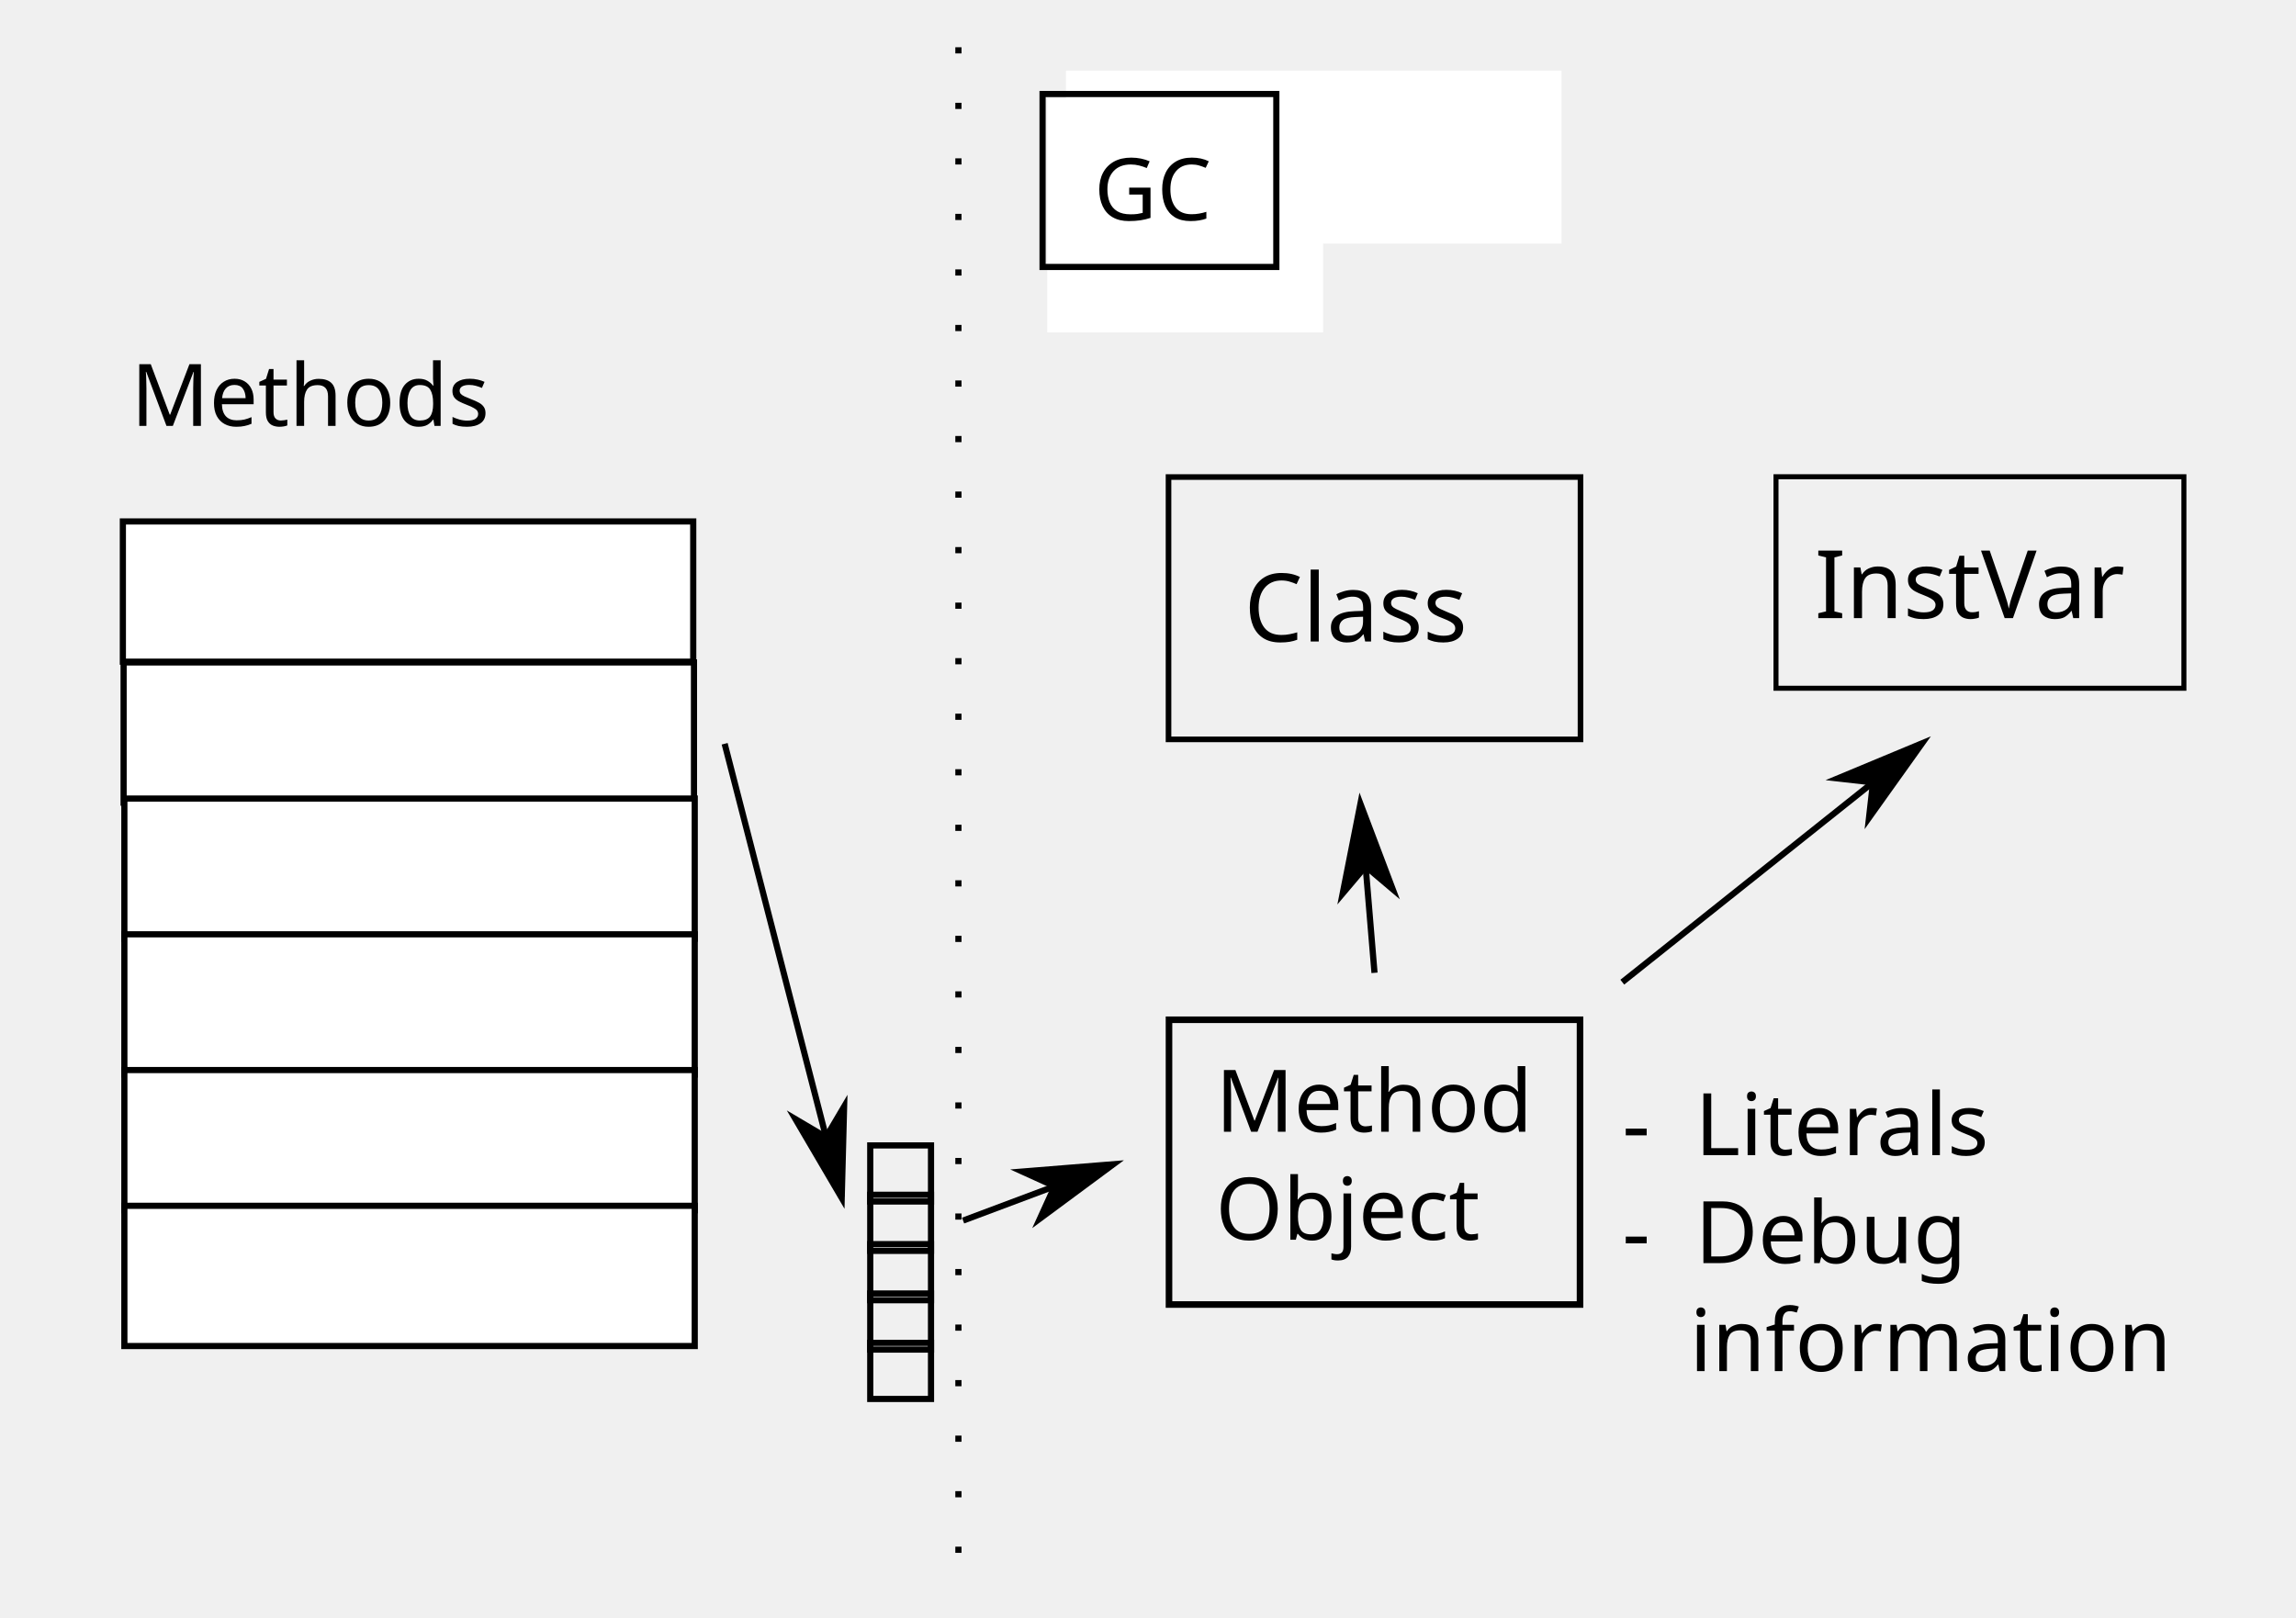
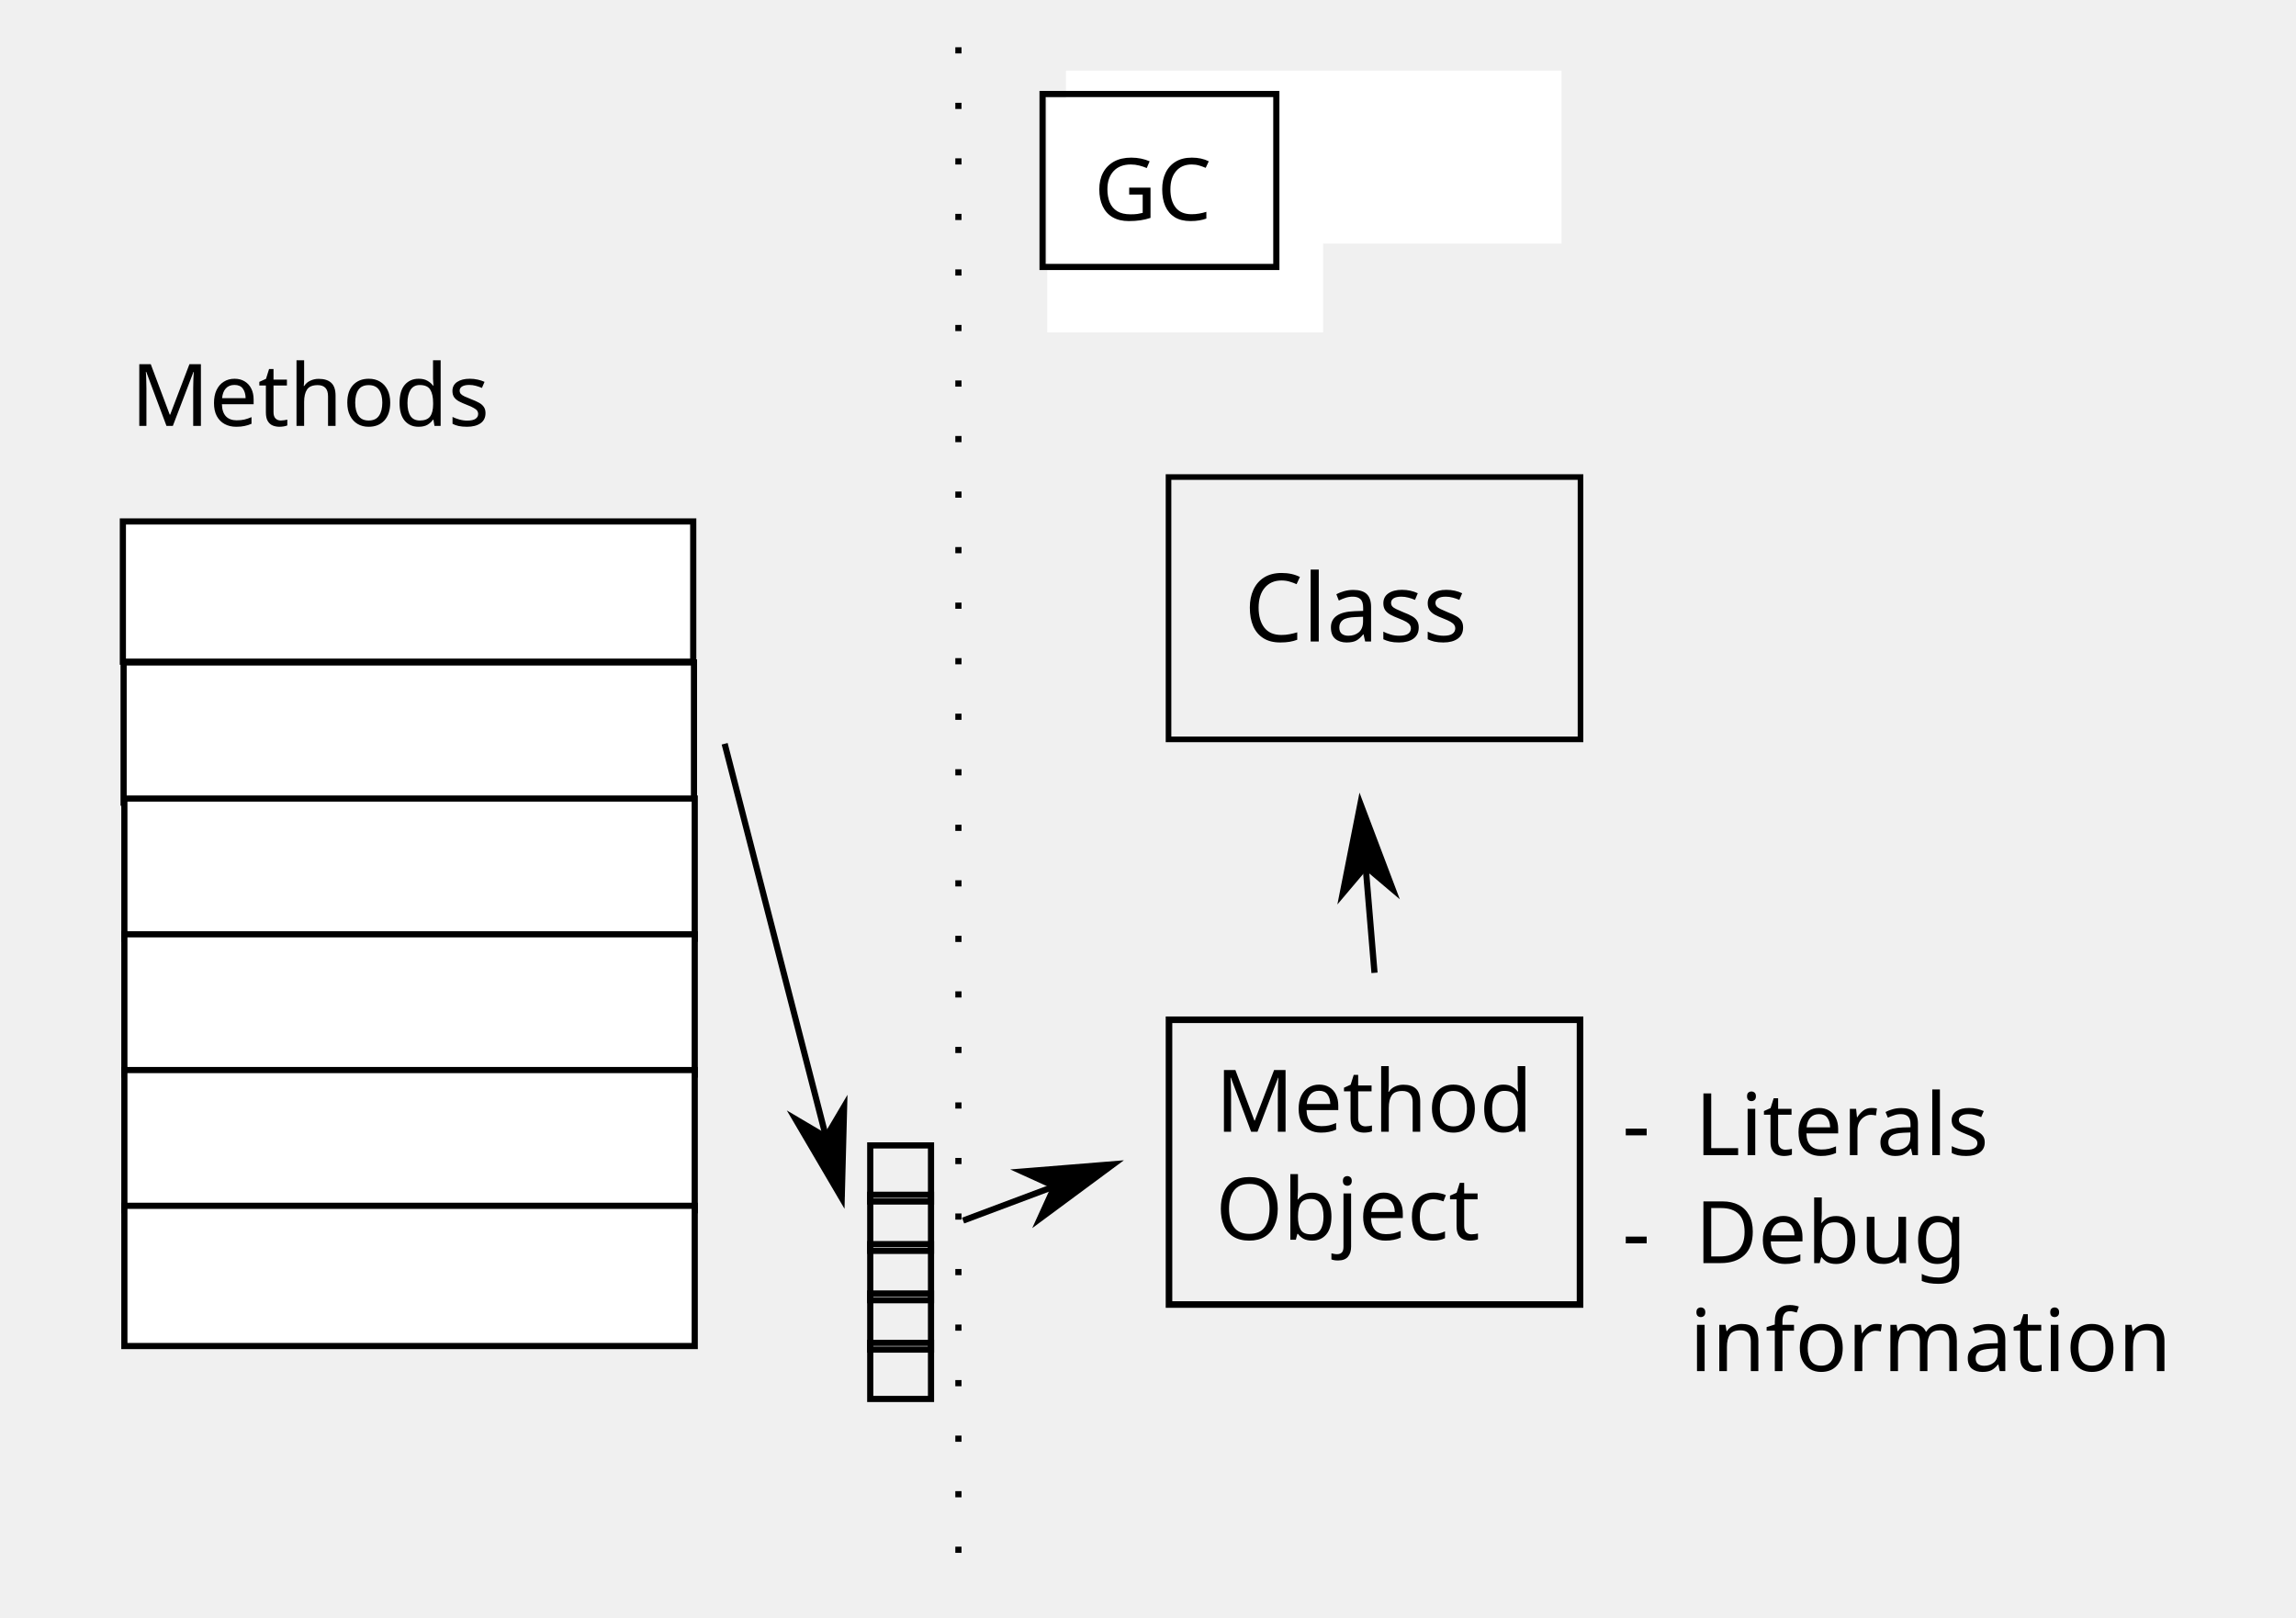
<svg xmlns="http://www.w3.org/2000/svg" width="372.047" height="262.205" id="svg2" version="1.1">
  <defs id="defs4">
    <marker orient="auto" refY="0.0" refX="0.0" id="Arrow1Lend" style="overflow:visible;">
      <path id="path3942" d="M 0.0,0.0 L 5.0,-5.0 L -12.5,0.0 L 5.0,5.0 L 0.0,0.0 z " style="fill-rule:evenodd;stroke:#000000;stroke-width:1.0pt;marker-start:none;" transform="scale(0.8) rotate(180) translate(12.5,0)" />
    </marker>
    <marker orient="auto" refY="0.0" refX="0.0" id="Arrow1Lstart" style="overflow:visible">
      <path id="path3939" d="M 0.0,0.0 L 5.0,-5.0 L -12.5,0.0 L 5.0,5.0 L 0.0,0.0 z " style="fill-rule:evenodd;stroke:#000000;stroke-width:1.0pt;marker-start:none" transform="scale(0.8) translate(12.5,0)" />
    </marker>
  </defs>
  <g id="layer1" transform="translate(0,-790.1575)">
    <text xml:space="preserve" style="font-size:14px;font-style:normal;font-weight:normal;line-height:125%;letter-spacing:0px;word-spacing:0px;fill:#000000;fill-opacity:1;stroke:none;font-family:Sans" x="21.212" y="69.023" id="text3763" transform="translate(0,790.1575)">
      <tspan id="tspan3765" x="21.212" y="69.023">Methods</tspan>
    </text>
    <path style="fill:none;stroke:#000000;stroke-width:1;stroke-linecap:butt;stroke-linejoin:miter;stroke-opacity:1;stroke-miterlimit:4;stroke-dasharray:1,8;stroke-dashoffset:0" d="m 155.303,7.659 0,244.697" id="path3767" transform="translate(0,790.1575)" />
    <rect style="fill:#ffffff;fill-opacity:1;fill-rule:evenodd;stroke:#000000;stroke-width:1px;stroke-linecap:butt;stroke-linejoin:miter;stroke-opacity:1" id="rect2993-7" width="92.424" height="22.727" x="20.03" y="897.514" ry="0" />
    <rect style="fill:#ffffff;fill-opacity:1;fill-rule:evenodd;stroke:#000000;stroke-width:1px;stroke-linecap:butt;stroke-linejoin:miter;stroke-opacity:1" id="rect2993-8" width="92.424" height="22.727" x="20.152" y="919.574" ry="0" />
    <rect style="fill:#ffffff;fill-opacity:1;fill-rule:evenodd;stroke:#000000;stroke-width:1px;stroke-linecap:butt;stroke-linejoin:miter;stroke-opacity:1" id="rect2993-6" width="92.424" height="22.727" x="20.152" y="941.574" ry="0" />
    <rect style="fill:#ffffff;fill-opacity:1;fill-rule:evenodd;stroke:#000000;stroke-width:1px;stroke-linecap:butt;stroke-linejoin:miter;stroke-opacity:1" id="rect2993-88" width="92.424" height="22.727" x="20.152" y="963.574" ry="0" />
    <rect style="fill:#ffffff;fill-opacity:1;fill-rule:evenodd;stroke:#000000;stroke-width:1px;stroke-linecap:butt;stroke-linejoin:miter;stroke-opacity:1" id="rect2993-4" width="92.424" height="22.727" x="20.152" y="985.574" ry="0" />
    <rect style="fill:#ffffff;fill-opacity:1;fill-rule:evenodd;stroke:#000000;stroke-width:1px;stroke-linecap:butt;stroke-linejoin:miter;stroke-opacity:1" id="rect2993-6-3" width="92.424" height="22.727" x="19.909" y="874.665" ry="0" />
    <rect style="fill:#ffffff;fill-opacity:1" id="rect3840" width="80.303" height="28.03" x="172.727" y="11.447" transform="translate(0,790.1575)" />
    <rect style="fill:#ffffff;fill-opacity:1" id="rect3842" width="44.697" height="37.879" x="169.697" y="15.993" transform="translate(0,790.1575)" />
    <text xml:space="preserve" style="font-size:14px;font-style:normal;font-weight:normal;line-height:125%;letter-spacing:0px;word-spacing:0px;fill:#000000;fill-opacity:1;stroke:none;font-family:Sans" x="177.273" y="35.69" id="text3844" transform="translate(0,790.1575)">
      <tspan id="tspan3846" x="177.273" y="35.69">GC</tspan>
    </text>
    <rect style="fill:#ffffff;fill-opacity:1;opacity:0;stroke:#000000;stroke-opacity:1" id="rect3848" width="44.697" height="34.848" x="167.424" y="15.235" transform="translate(0,790.1575)" />
    <rect style="fill:none;stroke:#000000;stroke-opacity:1" id="rect3850" width="37.879" height="28.03" x="168.939" y="805.392" />
    <rect style="fill:none;stroke:#000000;stroke-width:1.065;stroke-opacity:1" id="rect3852" width="66.602" height="46.148" x="189.426" y="955.425" />
    <text xml:space="preserve" style="font-size:14px;font-style:normal;font-weight:normal;line-height:125%;letter-spacing:0px;word-spacing:0px;fill:#000000;fill-opacity:1;stroke:none;font-family:Sans" x="196.97" y="973.574" id="text3854">
      <tspan id="tspan3856" x="196.97" y="973.574">Method</tspan>
      <tspan x="196.97" y="991.074" id="tspan3858">Object</tspan>
    </text>
    <rect style="fill:none;stroke:#000000;stroke-opacity:1" id="rect3860-1" width="9.848" height="9.091" x="141.015" y="975.786" />
    <rect style="fill:none;stroke:#000000;stroke-opacity:1" id="rect3860-4" width="9.848" height="9.091" x="141.015" y="983.786" />
    <rect style="fill:none;stroke:#000000;stroke-opacity:1" id="rect3860-9" width="9.848" height="9.091" x="141.015" y="991.786" />
    <rect style="fill:none;stroke:#000000;stroke-opacity:1" id="rect3860-2" width="9.848" height="9.091" x="141.015" y="999.786" />
    <rect style="fill:none;stroke:#000000;stroke-opacity:1" id="rect3860-0" width="9.848" height="9.091" x="141.015" y="1007.786" />
    <path style="fill:none;stroke:#000000;stroke-width:1px;stroke-linecap:butt;stroke-linejoin:miter;stroke-opacity:1;marker-start:none;marker-end:url(#Arrow1Lend)" d="m 117.424,120.538 18.939,73.485" id="path3924" transform="translate(0,790.1575)" />
    <text xml:space="preserve" style="font-size:14px;font-style:normal;font-weight:normal;line-height:125%;letter-spacing:0px;word-spacing:0px;fill:#000000;fill-opacity:1;stroke:none;font-family:Sans" x="262.879" y="977.362" id="text4932">
      <tspan id="tspan4934" x="262.879" y="977.362">-  Literals</tspan>
      <tspan x="262.879" y="994.862" id="tspan4936">-  Debug </tspan>
      <tspan x="262.879" y="1012.362" id="tspan4938">   information</tspan>
      <tspan x="262.879" y="1029.862" id="tspan4940" />
    </text>
    <path style="fill:none;stroke:#000000;stroke-width:1px;stroke-linecap:butt;stroke-linejoin:miter;stroke-opacity:1;marker-end:url(#Arrow1Lend)" d="m 156.061,197.811 24.242,-9.091" id="path4942" transform="translate(0,790.1575)" />
    <rect style="fill:none;stroke:#000000;stroke-width:0.908;stroke-miterlimit:4;stroke-opacity:1;stroke-dasharray:none;stroke-dashoffset:0" id="rect5128" width="66.758" height="42.516" x="189.348" y="867.468" />
    <text xml:space="preserve" style="font-size:15.173px;font-style:normal;font-weight:normal;line-height:125%;letter-spacing:0px;word-spacing:0px;fill:#000000;fill-opacity:1;stroke:none;font-family:Sans" x="203.857" y="884.29" id="text5130" transform="scale(0.9890038,1.011119)">
      <tspan id="tspan5132" x="203.857" y="884.29">Class</tspan>
    </text>
-     <rect style="fill:none;stroke:#000000;stroke-width:0.812;stroke-miterlimit:4;stroke-opacity:1;stroke-dasharray:none;stroke-dashoffset:0" id="rect5128-6" width="66.098" height="34.279" x="287.785" y="867.419" />
-     <text xml:space="preserve" style="font-size:15.173px;font-style:normal;font-weight:normal;line-height:125%;letter-spacing:0px;word-spacing:0px;fill:#000000;fill-opacity:1;stroke:none;font-family:Sans" x="297.309" y="880.544" id="text5130-8" transform="scale(0.9890038,1.011119)">
-       <tspan id="tspan5132-9" x="297.309" y="880.544">InstVar</tspan>
-     </text>
-     <path style="fill:none;stroke:#000000;stroke-width:1px;stroke-linecap:butt;stroke-linejoin:miter;stroke-opacity:1;marker-end:url(#Arrow1Lend)" d="m 262.879,159.174 48.485,-38.636" id="path5158" transform="translate(0,790.1575)" />
    <path style="fill:none;stroke:#000000;stroke-width:1px;stroke-linecap:butt;stroke-linejoin:miter;stroke-opacity:1;marker-end:url(#Arrow1Lend)" d="m 222.727,157.659 -2.273,-27.273" id="path5344" transform="translate(0,790.1575)" />
  </g>
</svg>
